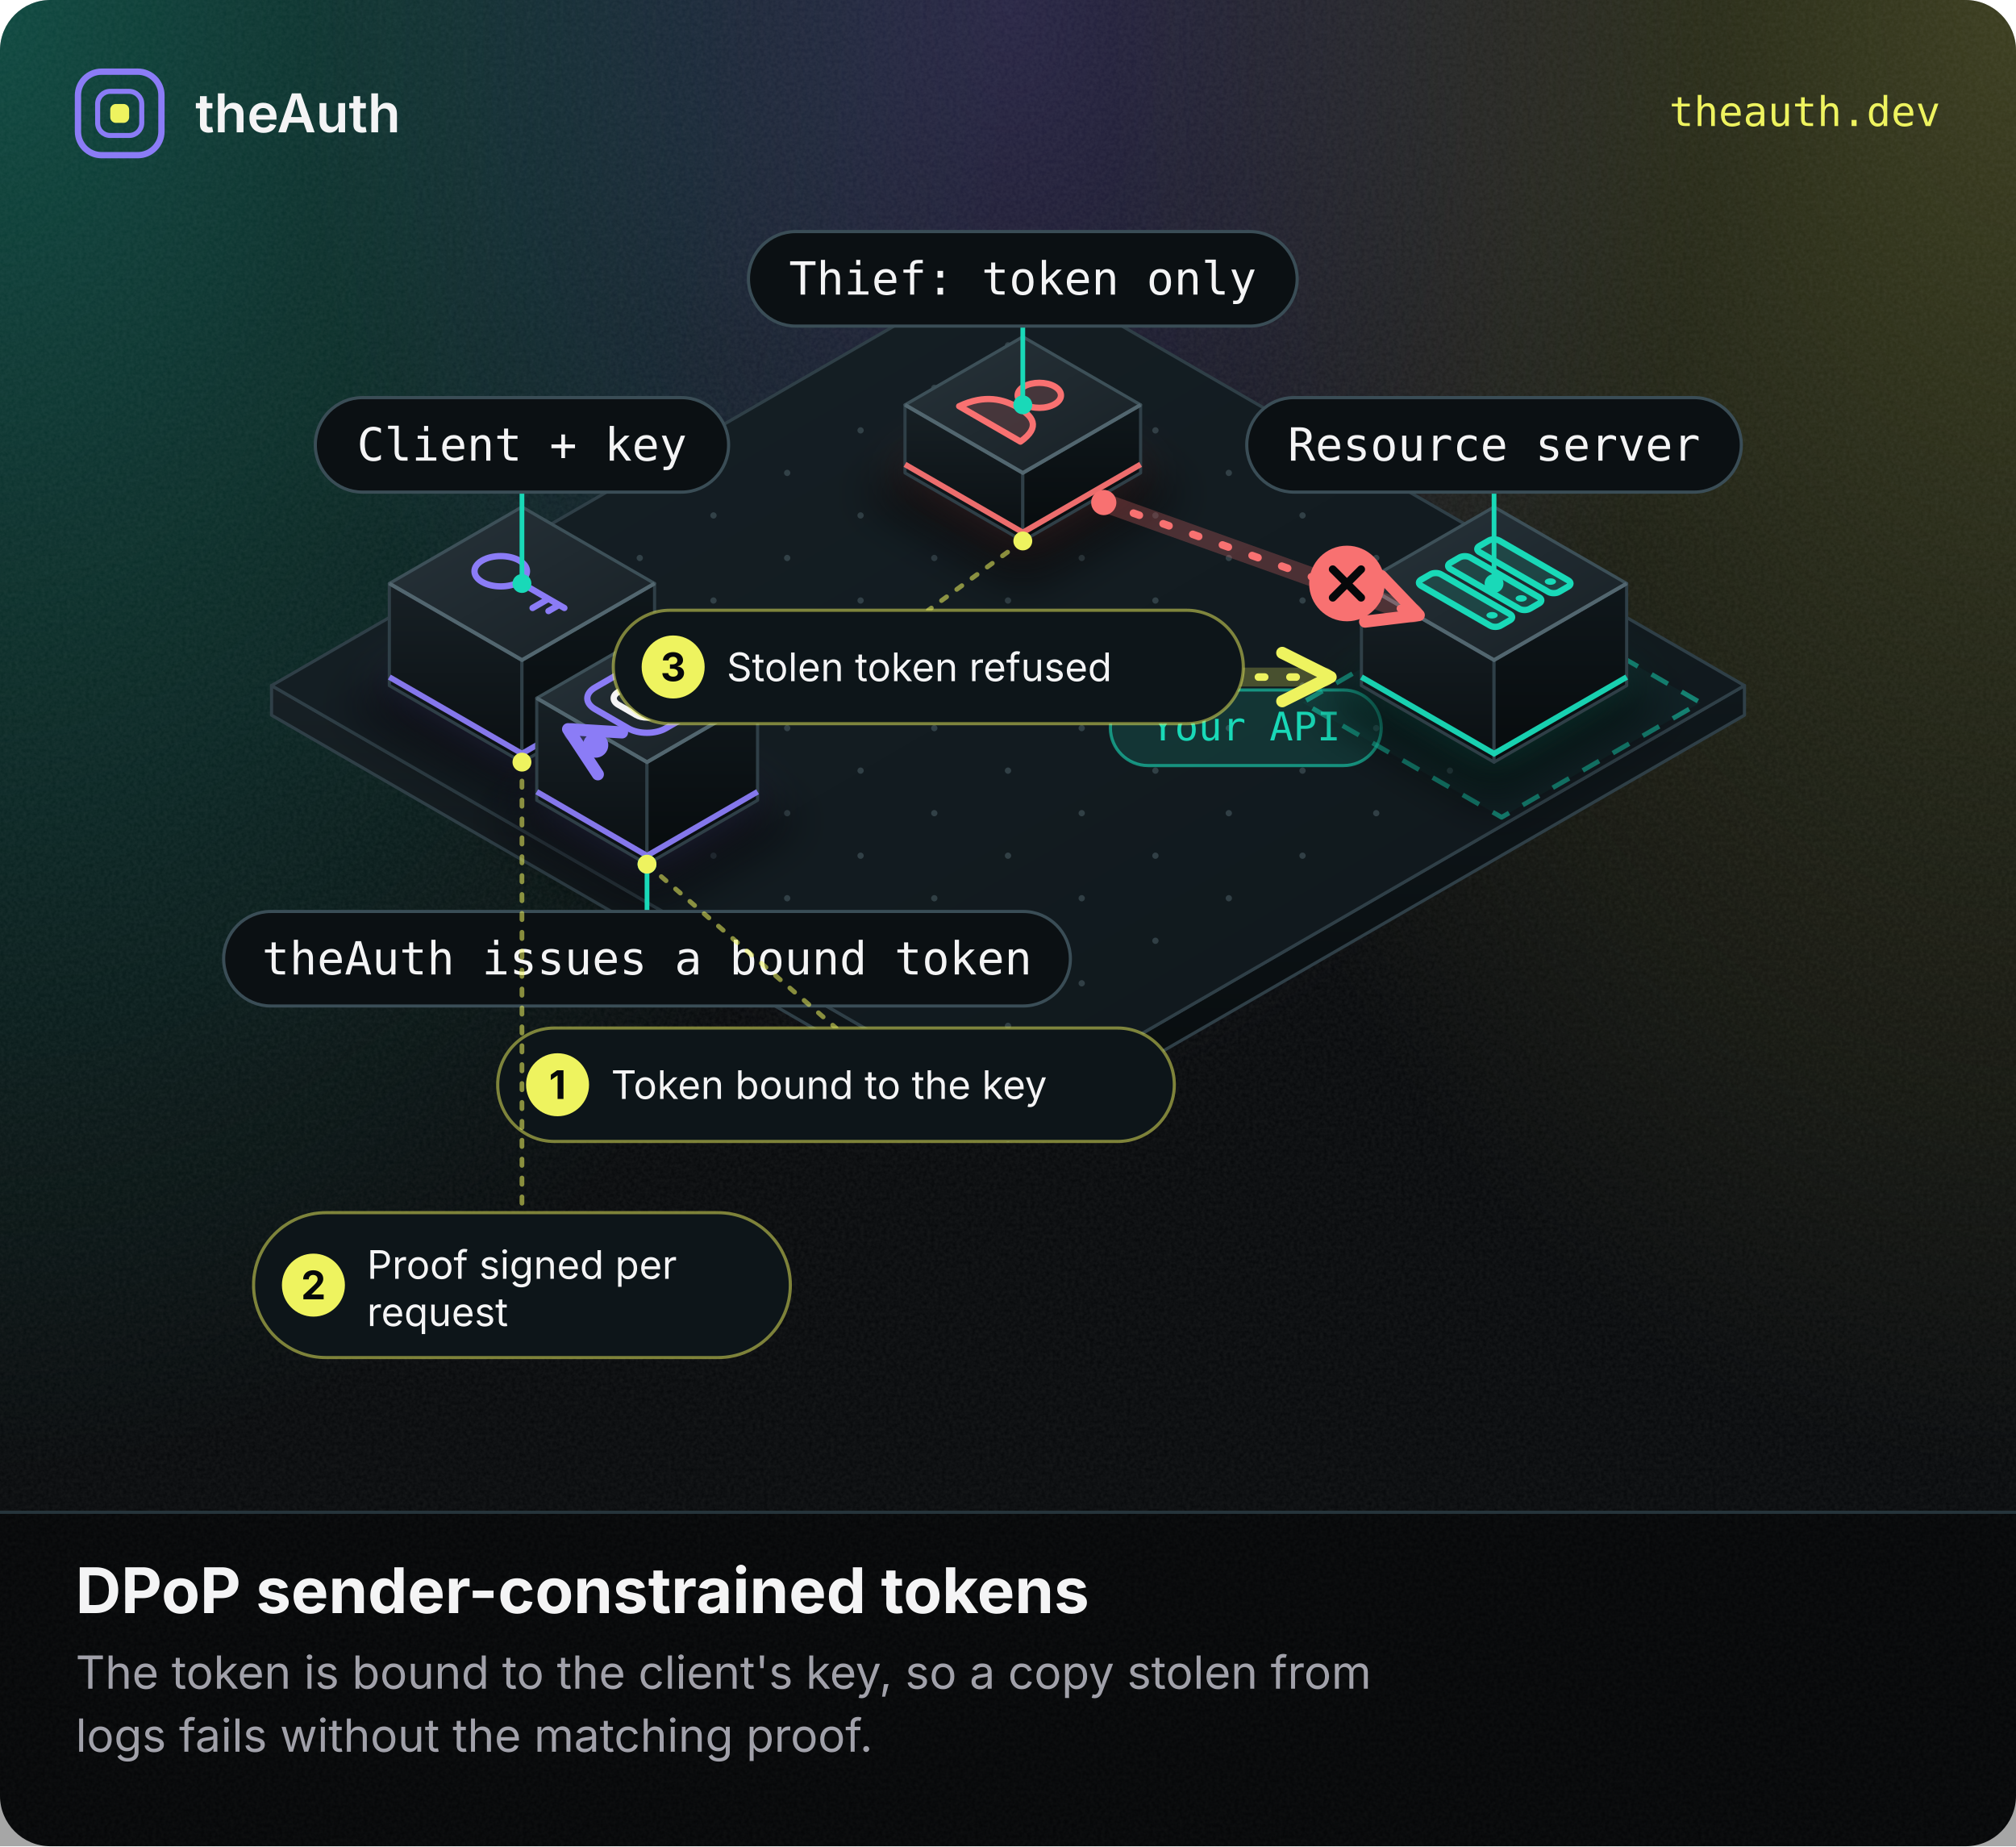
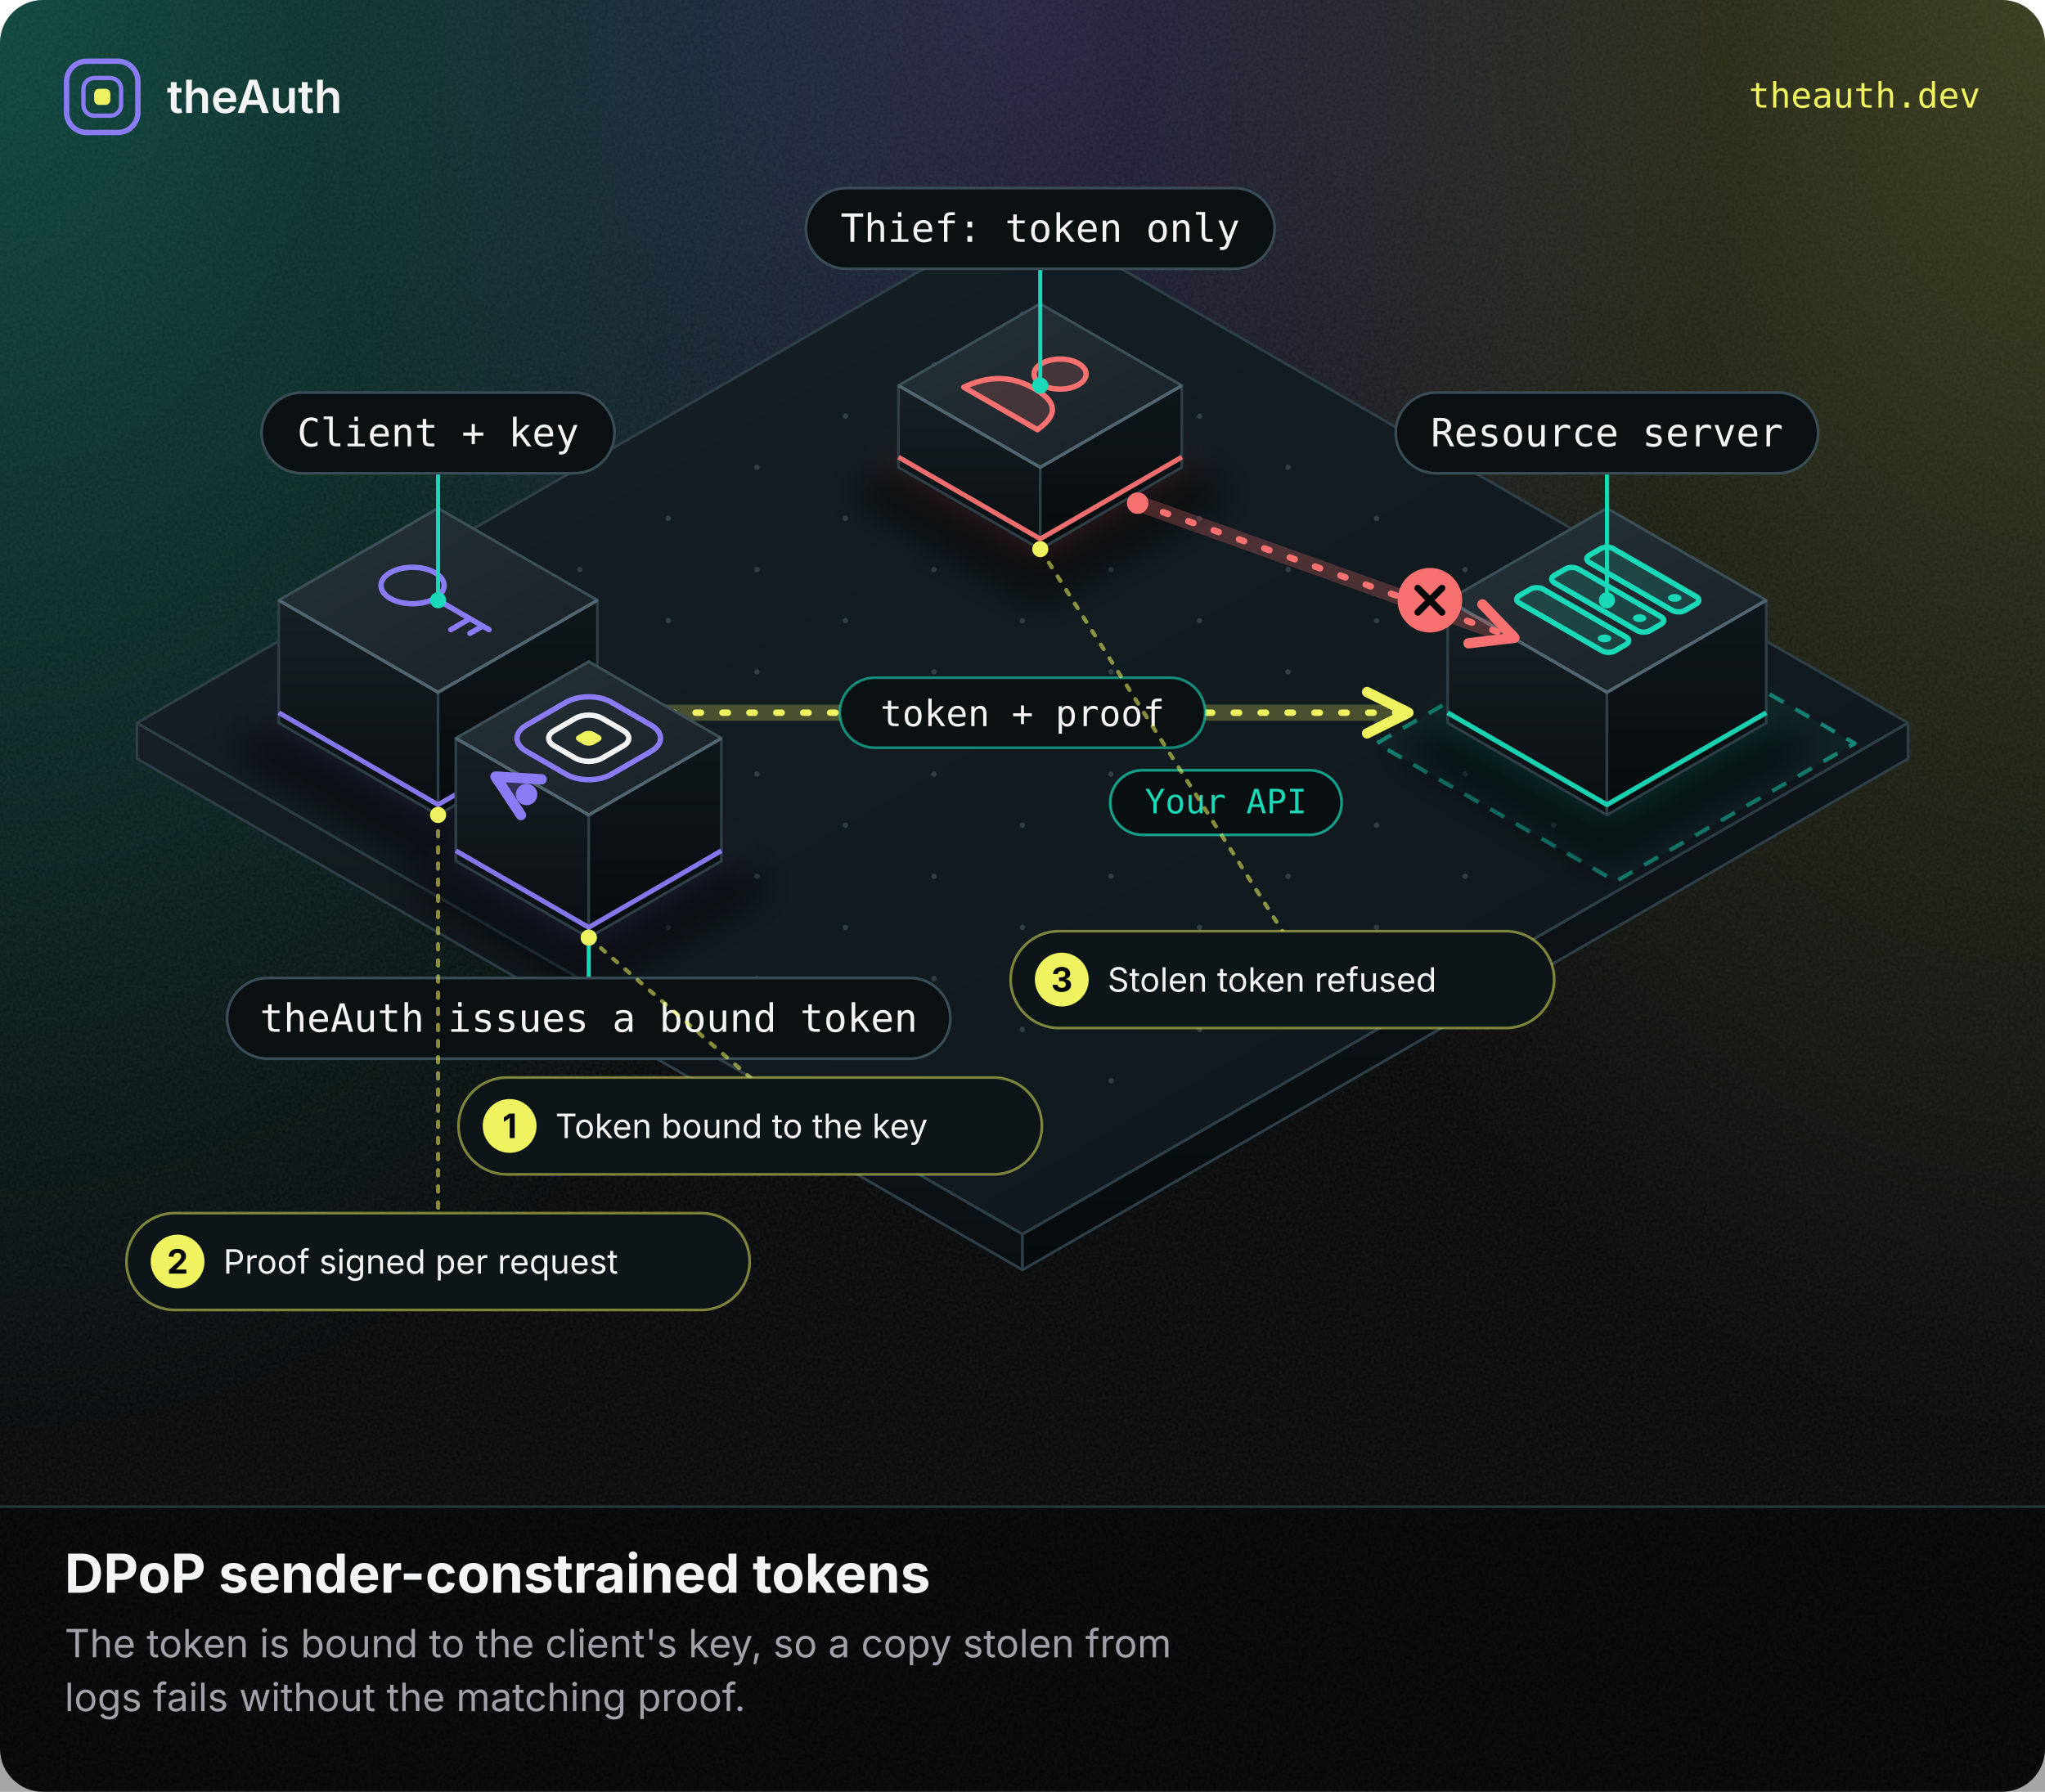
- <svg xmlns="http://www.w3.org/2000/svg" viewBox="0 0 640 586" preserveAspectRatio="xMidYMid meet" role="img" aria-labelledby="t d" font-family="Inter,ui-sans-serif,system-ui,-apple-system,Segoe UI,Roboto,sans-serif">
+ <svg xmlns="http://www.w3.org/2000/svg" viewBox="0 0 760 666" preserveAspectRatio="xMidYMid meet" role="img" aria-labelledby="t d" font-family="Inter,ui-sans-serif,system-ui,-apple-system,Segoe UI,Roboto,sans-serif">
  <defs>
-     <radialGradient id="g1" cx="0" cy="0" r="1" gradientUnits="userSpaceOnUse" gradientTransform="translate(0 0) scale(320 468.8)">
+     <radialGradient id="g1" cx="0" cy="0" r="1" gradientUnits="userSpaceOnUse" gradientTransform="translate(0 0) scale(380 532.8)">
      <stop stop-color="#19d9b8" stop-opacity=".30" />
      <stop offset="1" stop-color="#19d9b8" stop-opacity="0" />
    </radialGradient>
-     <radialGradient id="g2" cx="0" cy="0" r="1" gradientUnits="userSpaceOnUse" gradientTransform="translate(320 0) scale(224 351.6)">
+     <radialGradient id="g2" cx="0" cy="0" r="1" gradientUnits="userSpaceOnUse" gradientTransform="translate(380 0) scale(266 399.6)">
      <stop stop-color="#8b7cf6" stop-opacity=".24" />
      <stop offset="1" stop-color="#8b7cf6" stop-opacity="0" />
    </radialGradient>
-     <radialGradient id="g3" cx="0" cy="0" r="1" gradientUnits="userSpaceOnUse" gradientTransform="translate(640 0) scale(288 468.8)">
+     <radialGradient id="g3" cx="0" cy="0" r="1" gradientUnits="userSpaceOnUse" gradientTransform="translate(760 0) scale(342 532.8)">
      <stop stop-color="#eef35f" stop-opacity=".22" />
      <stop offset="1" stop-color="#eef35f" stop-opacity="0" />
    </radialGradient>
    <linearGradient id="tf" x1="0" y1="0" x2="1" y2="1">
      <stop stop-color="#27333a" />
      <stop offset="1" stop-color="#182025" />
    </linearGradient>
    <linearGradient id="lf" x1="0" y1="0" x2="0" y2="1">
      <stop stop-color="#172025" />
      <stop offset="1" stop-color="#0a0f12" />
    </linearGradient>
    <linearGradient id="rf" x1="0" y1="0" x2="0" y2="1">
      <stop stop-color="#0f171b" />
      <stop offset="1" stop-color="#070b0d" />
    </linearGradient>
    <linearGradient id="pf" x1="0" y1="0" x2="1" y2="1">
      <stop stop-color="#162026" />
      <stop offset="1" stop-color="#0f171b" />
    </linearGradient>
    <marker id="mt" viewBox="0 0 10 10" refX="8" refY="5" markerWidth="8" markerHeight="8" orient="auto-start-reverse">
      <path d="M1 1L9 5L1 9" fill="none" stroke="#19d9b8" stroke-width="2" stroke-linecap="round" stroke-linejoin="round" />
    </marker>
    <marker id="ml" viewBox="0 0 10 10" refX="8" refY="5" markerWidth="8" markerHeight="8" orient="auto-start-reverse">
      <path d="M1 1L9 5L1 9" fill="none" stroke="#eef35f" stroke-width="2" stroke-linecap="round" stroke-linejoin="round" />
    </marker>
    <marker id="mp" viewBox="0 0 10 10" refX="8" refY="5" markerWidth="8" markerHeight="8" orient="auto-start-reverse">
      <path d="M1 1L9 5L1 9" fill="none" stroke="#8b7cf6" stroke-width="2" stroke-linecap="round" stroke-linejoin="round" />
    </marker>
    <marker id="mr" viewBox="0 0 10 10" refX="8" refY="5" markerWidth="8" markerHeight="8" orient="auto-start-reverse">
      <path d="M1 1L9 5L1 9" fill="none" stroke="#f87171" stroke-width="2" stroke-linecap="round" stroke-linejoin="round" />
    </marker>
    <style>.flow{animation:flow 1.8s linear infinite}@keyframes flow{to{stroke-dashoffset:-20}}@media (prefers-reduced-motion:reduce){.flow{animation:none}}</style>
    <filter id="bl" x="-30%" y="-30%" width="160%" height="160%">
      <feGaussianBlur stdDeviation="7" />
    </filter>
    <filter id="n" x="0" y="0" width="100%" height="100%">
      <feTurbulence type="fractalNoise" baseFrequency=".85" numOctaves="2" seed="11" stitchTiles="stitch" />
      <feColorMatrix values="0 0 0 0 1  0 0 0 0 1  0 0 0 0 1  0 0 0 .7 0" />
    </filter>
  </defs>
-   <rect width="640" height="586" rx="16" fill="#06080a" />
-   <rect width="640" height="586" rx="16" fill="url(#g1)" />
-   <rect width="640" height="586" rx="16" fill="url(#g2)" />
-   <rect width="640" height="586" rx="16" fill="url(#g3)" />
-   <rect width="640" height="586" rx="16" filter="url(#n)" opacity=".10" />
-   <polygon points="86.2,227 320,362 320,352.6 86.2,217.6" fill="url(#lf)" stroke="#2f3f47" stroke-width="1" stroke-linejoin="round" />
-   <polygon points="553.8,227 320,362 320,352.6 553.8,217.6" fill="url(#rf)" stroke="#2f3f47" stroke-width="1" stroke-linejoin="round" />
-   <polygon points="320,82.6 553.8,217.6 320,352.6 86.2,217.6" fill="url(#pf)" stroke="#2f3f47" stroke-width="1" stroke-linejoin="round" />
-   <circle cx="320" cy="109.6" r="1" fill="#46585f" opacity=".6" />
-   <circle cx="296.6" cy="123.1" r="1" fill="#46585f" opacity=".6" />
-   <circle cx="273.2" cy="136.6" r="1" fill="#46585f" opacity=".6" />
-   <circle cx="249.9" cy="150.1" r="1" fill="#46585f" opacity=".6" />
-   <circle cx="226.5" cy="163.6" r="1" fill="#46585f" opacity=".6" />
-   <circle cx="203.1" cy="177.1" r="1" fill="#46585f" opacity=".6" />
-   <circle cx="179.7" cy="190.6" r="1" fill="#46585f" opacity=".6" />
-   <circle cx="156.3" cy="204.1" r="1" fill="#46585f" opacity=".6" />
-   <circle cx="132.9" cy="217.6" r="1" fill="#46585f" opacity=".6" />
-   <circle cx="343.4" cy="123.1" r="1" fill="#46585f" opacity=".6" />
-   <circle cx="320" cy="136.6" r="1" fill="#46585f" opacity=".6" />
-   <circle cx="296.6" cy="150.1" r="1" fill="#46585f" opacity=".6" />
-   <circle cx="273.2" cy="163.6" r="1" fill="#46585f" opacity=".6" />
-   <circle cx="249.9" cy="177.1" r="1" fill="#46585f" opacity=".6" />
-   <circle cx="226.5" cy="190.6" r="1" fill="#46585f" opacity=".6" />
-   <circle cx="203.1" cy="204.1" r="1" fill="#46585f" opacity=".6" />
-   <circle cx="179.7" cy="217.6" r="1" fill="#46585f" opacity=".6" />
-   <circle cx="156.3" cy="231.1" r="1" fill="#46585f" opacity=".6" />
-   <circle cx="366.8" cy="136.6" r="1" fill="#46585f" opacity=".6" />
-   <circle cx="343.4" cy="150.1" r="1" fill="#46585f" opacity=".6" />
-   <circle cx="320" cy="163.6" r="1" fill="#46585f" opacity=".6" />
-   <circle cx="296.6" cy="177.1" r="1" fill="#46585f" opacity=".6" />
-   <circle cx="273.2" cy="190.6" r="1" fill="#46585f" opacity=".6" />
-   <circle cx="249.9" cy="204.1" r="1" fill="#46585f" opacity=".6" />
-   <circle cx="226.5" cy="217.6" r="1" fill="#46585f" opacity=".6" />
-   <circle cx="203.1" cy="231.1" r="1" fill="#46585f" opacity=".6" />
-   <circle cx="179.7" cy="244.6" r="1" fill="#46585f" opacity=".6" />
-   <circle cx="390.1" cy="150.1" r="1" fill="#46585f" opacity=".6" />
-   <circle cx="366.8" cy="163.6" r="1" fill="#46585f" opacity=".6" />
-   <circle cx="343.4" cy="177.1" r="1" fill="#46585f" opacity=".6" />
-   <circle cx="320" cy="190.6" r="1" fill="#46585f" opacity=".6" />
-   <circle cx="296.6" cy="204.1" r="1" fill="#46585f" opacity=".6" />
-   <circle cx="273.2" cy="217.6" r="1" fill="#46585f" opacity=".6" />
-   <circle cx="249.9" cy="231.1" r="1" fill="#46585f" opacity=".6" />
-   <circle cx="226.5" cy="244.6" r="1" fill="#46585f" opacity=".6" />
-   <circle cx="203.1" cy="258.1" r="1" fill="#46585f" opacity=".6" />
-   <circle cx="413.5" cy="163.6" r="1" fill="#46585f" opacity=".6" />
-   <circle cx="390.1" cy="177.1" r="1" fill="#46585f" opacity=".6" />
-   <circle cx="366.8" cy="190.6" r="1" fill="#46585f" opacity=".6" />
-   <circle cx="343.4" cy="204.1" r="1" fill="#46585f" opacity=".6" />
-   <circle cx="320" cy="217.6" r="1" fill="#46585f" opacity=".6" />
-   <circle cx="296.6" cy="231.1" r="1" fill="#46585f" opacity=".6" />
-   <circle cx="273.2" cy="244.6" r="1" fill="#46585f" opacity=".6" />
-   <circle cx="249.9" cy="258.1" r="1" fill="#46585f" opacity=".6" />
-   <circle cx="226.5" cy="271.6" r="1" fill="#46585f" opacity=".6" />
-   <circle cx="436.9" cy="177.1" r="1" fill="#46585f" opacity=".6" />
-   <circle cx="413.5" cy="190.6" r="1" fill="#46585f" opacity=".6" />
-   <circle cx="390.1" cy="204.1" r="1" fill="#46585f" opacity=".6" />
-   <circle cx="366.8" cy="217.6" r="1" fill="#46585f" opacity=".6" />
-   <circle cx="343.4" cy="231.1" r="1" fill="#46585f" opacity=".6" />
-   <circle cx="320" cy="244.6" r="1" fill="#46585f" opacity=".6" />
-   <circle cx="296.6" cy="258.1" r="1" fill="#46585f" opacity=".6" />
-   <circle cx="273.2" cy="271.6" r="1" fill="#46585f" opacity=".6" />
-   <circle cx="249.9" cy="285.1" r="1" fill="#46585f" opacity=".6" />
-   <circle cx="460.3" cy="190.6" r="1" fill="#46585f" opacity=".6" />
-   <circle cx="436.9" cy="204.1" r="1" fill="#46585f" opacity=".6" />
-   <circle cx="413.5" cy="217.6" r="1" fill="#46585f" opacity=".6" />
-   <circle cx="390.1" cy="231.1" r="1" fill="#46585f" opacity=".6" />
-   <circle cx="366.8" cy="244.6" r="1" fill="#46585f" opacity=".6" />
-   <circle cx="343.4" cy="258.1" r="1" fill="#46585f" opacity=".6" />
-   <circle cx="320" cy="271.6" r="1" fill="#46585f" opacity=".6" />
-   <circle cx="296.6" cy="285.1" r="1" fill="#46585f" opacity=".6" />
-   <circle cx="273.2" cy="298.6" r="1" fill="#46585f" opacity=".6" />
-   <circle cx="483.7" cy="204.1" r="1" fill="#46585f" opacity=".6" />
-   <circle cx="460.3" cy="217.6" r="1" fill="#46585f" opacity=".6" />
-   <circle cx="436.9" cy="231.1" r="1" fill="#46585f" opacity=".6" />
-   <circle cx="413.5" cy="244.6" r="1" fill="#46585f" opacity=".6" />
-   <circle cx="390.1" cy="258.1" r="1" fill="#46585f" opacity=".6" />
-   <circle cx="366.8" cy="271.6" r="1" fill="#46585f" opacity=".6" />
-   <circle cx="343.4" cy="285.1" r="1" fill="#46585f" opacity=".6" />
-   <circle cx="320" cy="298.6" r="1" fill="#46585f" opacity=".6" />
-   <circle cx="296.6" cy="312.1" r="1" fill="#46585f" opacity=".6" />
-   <circle cx="507.1" cy="217.6" r="1" fill="#46585f" opacity=".6" />
-   <circle cx="483.7" cy="231.1" r="1" fill="#46585f" opacity=".6" />
-   <circle cx="460.3" cy="244.6" r="1" fill="#46585f" opacity=".6" />
-   <circle cx="436.9" cy="258.1" r="1" fill="#46585f" opacity=".6" />
-   <circle cx="413.5" cy="271.6" r="1" fill="#46585f" opacity=".6" />
-   <circle cx="390.1" cy="285.1" r="1" fill="#46585f" opacity=".6" />
-   <circle cx="366.8" cy="298.6" r="1" fill="#46585f" opacity=".6" />
-   <circle cx="343.4" cy="312.1" r="1" fill="#46585f" opacity=".6" />
-   <circle cx="320" cy="325.6" r="1" fill="#46585f" opacity=".6" />
-   <polygon points="476.7,186.5 539.8,223 476.7,259.4 413.5,223" fill="#19d9b8" fill-opacity=".05" stroke="#19d9b8" stroke-opacity=".55" stroke-width="1.5" stroke-dasharray="6 5" stroke-linejoin="round" />
-   <rect x="352.5" y="219" width="86" height="24" rx="12" fill="#19d9b8" fill-opacity=".14" stroke="#19d9b8" stroke-opacity=".6" />
-   <text x="395.5" y="235" text-anchor="middle" font-size="12.5" fill="#19d9b8" font-family="ui-monospace,JetBrains Mono,Menlo,Consolas,monospace">Your API</text>
-   <polygon points="165.7,192.4 220.9,224.3 165.7,256.2 110.5,224.3" fill="#000" opacity=".6" filter="url(#bl)" />
-   <polygon points="165.7,190.6 212.4,217.6 165.7,244.6 118.9,217.6" fill="#8b7cf6" opacity=".16" filter="url(#bl)" />
-   <polygon points="123.6,217.6 165.7,241.9 165.7,209.5 123.6,185.2" fill="url(#lf)" stroke="#2f3f47" stroke-width="1" stroke-linejoin="round" />
-   <polygon points="207.8,217.6 165.7,241.9 165.7,209.5 207.8,185.2" fill="url(#rf)" stroke="#2f3f47" stroke-width="1" stroke-linejoin="round" />
-   <polygon points="165.7,160.9 207.8,185.2 165.7,209.5 123.6,185.2" fill="url(#tf)" stroke="#3d5058" stroke-width="1" stroke-linejoin="round" />
-   <polyline points="123.6,185.2 165.7,209.5 207.8,185.2" fill="none" stroke="#52666f" stroke-width="1.2" />
-   <polyline points="123.6,214.9 165.7,239.2 207.8,214.9" fill="none" stroke="#8b7cf6" stroke-width="1.8" opacity=".95" />
-   <g transform="matrix(42.088 24.3 -42.088 24.3 165.7 160.9)" fill="none" stroke-width="2" stroke-linecap="round" stroke-linejoin="round" style="vector-effect:non-scaling-stroke">
+   <rect width="760" height="666" rx="16" fill="#06080a" />
+   <rect width="760" height="666" rx="16" fill="url(#g1)" />
+   <rect width="760" height="666" rx="16" fill="url(#g2)" />
+   <rect width="760" height="666" rx="16" fill="url(#g3)" />
+   <rect width="760" height="666" rx="16" filter="url(#n)" opacity=".10" />
+   <polygon points="50.9,282 380,472 380,458.7 50.9,268.7" fill="url(#lf)" stroke="#2f3f47" stroke-width="1" stroke-linejoin="round" />
+   <polygon points="709.1,282 380,472 380,458.7 709.1,268.7" fill="url(#rf)" stroke="#2f3f47" stroke-width="1" stroke-linejoin="round" />
+   <polygon points="380,78.7 709.1,268.7 380,458.7 50.9,268.7" fill="url(#pf)" stroke="#2f3f47" stroke-width="1" stroke-linejoin="round" />
+   <circle cx="380" cy="116.7" r="1" fill="#46585f" opacity=".6" />
+   <circle cx="347.1" cy="135.7" r="1" fill="#46585f" opacity=".6" />
+   <circle cx="314.2" cy="154.7" r="1" fill="#46585f" opacity=".6" />
+   <circle cx="281.3" cy="173.7" r="1" fill="#46585f" opacity=".6" />
+   <circle cx="248.4" cy="192.7" r="1" fill="#46585f" opacity=".6" />
+   <circle cx="215.5" cy="211.7" r="1" fill="#46585f" opacity=".6" />
+   <circle cx="182.6" cy="230.7" r="1" fill="#46585f" opacity=".6" />
+   <circle cx="149.6" cy="249.7" r="1" fill="#46585f" opacity=".6" />
+   <circle cx="116.7" cy="268.7" r="1" fill="#46585f" opacity=".6" />
+   <circle cx="412.9" cy="135.7" r="1" fill="#46585f" opacity=".6" />
+   <circle cx="380" cy="154.7" r="1" fill="#46585f" opacity=".6" />
+   <circle cx="347.1" cy="173.7" r="1" fill="#46585f" opacity=".6" />
+   <circle cx="314.2" cy="192.7" r="1" fill="#46585f" opacity=".6" />
+   <circle cx="281.3" cy="211.7" r="1" fill="#46585f" opacity=".6" />
+   <circle cx="248.4" cy="230.7" r="1" fill="#46585f" opacity=".6" />
+   <circle cx="215.5" cy="249.7" r="1" fill="#46585f" opacity=".6" />
+   <circle cx="182.6" cy="268.7" r="1" fill="#46585f" opacity=".6" />
+   <circle cx="149.6" cy="287.7" r="1" fill="#46585f" opacity=".6" />
+   <circle cx="445.8" cy="154.7" r="1" fill="#46585f" opacity=".6" />
+   <circle cx="412.9" cy="173.7" r="1" fill="#46585f" opacity=".6" />
+   <circle cx="380" cy="192.7" r="1" fill="#46585f" opacity=".6" />
+   <circle cx="347.1" cy="211.7" r="1" fill="#46585f" opacity=".6" />
+   <circle cx="314.2" cy="230.7" r="1" fill="#46585f" opacity=".6" />
+   <circle cx="281.3" cy="249.7" r="1" fill="#46585f" opacity=".6" />
+   <circle cx="248.4" cy="268.7" r="1" fill="#46585f" opacity=".6" />
+   <circle cx="215.5" cy="287.7" r="1" fill="#46585f" opacity=".6" />
+   <circle cx="182.6" cy="306.7" r="1" fill="#46585f" opacity=".6" />
+   <circle cx="478.7" cy="173.7" r="1" fill="#46585f" opacity=".6" />
+   <circle cx="445.8" cy="192.7" r="1" fill="#46585f" opacity=".6" />
+   <circle cx="412.9" cy="211.7" r="1" fill="#46585f" opacity=".6" />
+   <circle cx="380" cy="230.7" r="1" fill="#46585f" opacity=".6" />
+   <circle cx="347.1" cy="249.7" r="1" fill="#46585f" opacity=".6" />
+   <circle cx="314.2" cy="268.7" r="1" fill="#46585f" opacity=".6" />
+   <circle cx="281.3" cy="287.7" r="1" fill="#46585f" opacity=".6" />
+   <circle cx="248.4" cy="306.7" r="1" fill="#46585f" opacity=".6" />
+   <circle cx="215.5" cy="325.7" r="1" fill="#46585f" opacity=".6" />
+   <circle cx="511.6" cy="192.7" r="1" fill="#46585f" opacity=".6" />
+   <circle cx="478.7" cy="211.7" r="1" fill="#46585f" opacity=".6" />
+   <circle cx="445.8" cy="230.7" r="1" fill="#46585f" opacity=".6" />
+   <circle cx="412.9" cy="249.7" r="1" fill="#46585f" opacity=".6" />
+   <circle cx="380" cy="268.7" r="1" fill="#46585f" opacity=".6" />
+   <circle cx="347.1" cy="287.7" r="1" fill="#46585f" opacity=".6" />
+   <circle cx="314.2" cy="306.7" r="1" fill="#46585f" opacity=".6" />
+   <circle cx="281.3" cy="325.7" r="1" fill="#46585f" opacity=".6" />
+   <circle cx="248.4" cy="344.7" r="1" fill="#46585f" opacity=".6" />
+   <circle cx="544.5" cy="211.7" r="1" fill="#46585f" opacity=".6" />
+   <circle cx="511.6" cy="230.7" r="1" fill="#46585f" opacity=".6" />
+   <circle cx="478.7" cy="249.7" r="1" fill="#46585f" opacity=".6" />
+   <circle cx="445.8" cy="268.7" r="1" fill="#46585f" opacity=".6" />
+   <circle cx="412.9" cy="287.7" r="1" fill="#46585f" opacity=".6" />
+   <circle cx="380" cy="306.7" r="1" fill="#46585f" opacity=".6" />
+   <circle cx="347.1" cy="325.7" r="1" fill="#46585f" opacity=".6" />
+   <circle cx="314.2" cy="344.7" r="1" fill="#46585f" opacity=".6" />
+   <circle cx="281.3" cy="363.7" r="1" fill="#46585f" opacity=".6" />
+   <circle cx="577.4" cy="230.7" r="1" fill="#46585f" opacity=".6" />
+   <circle cx="544.5" cy="249.7" r="1" fill="#46585f" opacity=".6" />
+   <circle cx="511.6" cy="268.7" r="1" fill="#46585f" opacity=".6" />
+   <circle cx="478.7" cy="287.7" r="1" fill="#46585f" opacity=".6" />
+   <circle cx="445.8" cy="306.7" r="1" fill="#46585f" opacity=".6" />
+   <circle cx="412.9" cy="325.7" r="1" fill="#46585f" opacity=".6" />
+   <circle cx="380" cy="344.7" r="1" fill="#46585f" opacity=".6" />
+   <circle cx="347.1" cy="363.7" r="1" fill="#46585f" opacity=".6" />
+   <circle cx="314.2" cy="382.7" r="1" fill="#46585f" opacity=".6" />
+   <circle cx="610.4" cy="249.7" r="1" fill="#46585f" opacity=".6" />
+   <circle cx="577.4" cy="268.7" r="1" fill="#46585f" opacity=".6" />
+   <circle cx="544.5" cy="287.7" r="1" fill="#46585f" opacity=".6" />
+   <circle cx="511.6" cy="306.7" r="1" fill="#46585f" opacity=".6" />
+   <circle cx="478.7" cy="325.7" r="1" fill="#46585f" opacity=".6" />
+   <circle cx="445.8" cy="344.7" r="1" fill="#46585f" opacity=".6" />
+   <circle cx="412.9" cy="363.7" r="1" fill="#46585f" opacity=".6" />
+   <circle cx="380" cy="382.7" r="1" fill="#46585f" opacity=".6" />
+   <circle cx="347.1" cy="401.7" r="1" fill="#46585f" opacity=".6" />
+   <circle cx="643.3" cy="268.7" r="1" fill="#46585f" opacity=".6" />
+   <circle cx="610.4" cy="287.7" r="1" fill="#46585f" opacity=".6" />
+   <circle cx="577.4" cy="306.7" r="1" fill="#46585f" opacity=".6" />
+   <circle cx="544.5" cy="325.7" r="1" fill="#46585f" opacity=".6" />
+   <circle cx="511.6" cy="344.7" r="1" fill="#46585f" opacity=".6" />
+   <circle cx="478.7" cy="363.7" r="1" fill="#46585f" opacity=".6" />
+   <circle cx="445.8" cy="382.7" r="1" fill="#46585f" opacity=".6" />
+   <circle cx="412.9" cy="401.7" r="1" fill="#46585f" opacity=".6" />
+   <circle cx="380" cy="420.7" r="1" fill="#46585f" opacity=".6" />
+   <polygon points="600.5,225 689.3,276.3 600.5,327.6 511.6,276.3" fill="#19d9b8" fill-opacity=".05" stroke="#19d9b8" stroke-opacity=".55" stroke-width="1.5" stroke-dasharray="6 5" stroke-linejoin="round" />
+   <polygon points="162.8,233.4 240.5,278.2 162.8,323 85.1,278.2" fill="#000" opacity=".6" filter="url(#bl)" />
+   <polygon points="162.8,230.7 228.6,268.7 162.8,306.7 97,268.7" fill="#8b7cf6" opacity=".16" filter="url(#bl)" />
+   <polygon points="103.6,268.7 162.8,302.9 162.8,257.3 103.6,223.1" fill="url(#lf)" stroke="#2f3f47" stroke-width="1" stroke-linejoin="round" />
+   <polygon points="222,268.7 162.8,302.9 162.8,257.3 222,223.1" fill="url(#rf)" stroke="#2f3f47" stroke-width="1" stroke-linejoin="round" />
+   <polygon points="162.8,188.9 222,223.1 162.8,257.3 103.6,223.1" fill="url(#tf)" stroke="#3d5058" stroke-width="1" stroke-linejoin="round" />
+   <polyline points="103.6,223.1 162.8,257.3 222,223.1" fill="none" stroke="#52666f" stroke-width="1.2" />
+   <polyline points="103.6,264.9 162.8,299.1 222,264.9" fill="none" stroke="#8b7cf6" stroke-width="1.8" opacity=".95" />
+   <g transform="matrix(59.234 34.2 -59.234 34.2 162.8 188.9)" fill="none" stroke-width="2" stroke-linecap="round" stroke-linejoin="round" style="vector-effect:non-scaling-stroke">
    <circle vector-effect="non-scaling-stroke" cx=".34" cy=".5" r=".14" fill="none" stroke="#8b7cf6" />
    <path vector-effect="non-scaling-stroke" d="M.48 .5H.82M.7 .5V.62M.78 .5V.58" stroke="#8b7cf6" />
  </g>
-   <polygon points="474.3,192.4 529.5,224.3 474.3,256.2 419.1,224.3" fill="#000" opacity=".6" filter="url(#bl)" />
-   <polygon points="474.3,190.6 521.1,217.6 474.3,244.6 427.6,217.6" fill="#19d9b8" opacity=".16" filter="url(#bl)" />
-   <polygon points="432.2,217.6 474.3,241.9 474.3,209.5 432.2,185.2" fill="url(#lf)" stroke="#2f3f47" stroke-width="1" stroke-linejoin="round" />
-   <polygon points="516.4,217.6 474.3,241.9 474.3,209.5 516.4,185.2" fill="url(#rf)" stroke="#2f3f47" stroke-width="1" stroke-linejoin="round" />
-   <polygon points="474.3,160.9 516.4,185.2 474.3,209.5 432.2,185.2" fill="url(#tf)" stroke="#3d5058" stroke-width="1" stroke-linejoin="round" />
-   <polyline points="432.2,185.2 474.3,209.5 516.4,185.2" fill="none" stroke="#52666f" stroke-width="1.2" />
-   <polyline points="432.2,214.9 474.3,239.2 516.4,214.9" fill="none" stroke="#19d9b8" stroke-width="1.8" opacity=".95" />
-   <g transform="matrix(42.088 24.3 -42.088 24.3 474.3 160.9)" fill="none" stroke-width="2" stroke-linecap="round" stroke-linejoin="round" style="vector-effect:non-scaling-stroke">
+   <polygon points="597.2,233.4 674.9,278.2 597.2,323 519.5,278.2" fill="#000" opacity=".6" filter="url(#bl)" />
+   <polygon points="597.2,230.7 663,268.7 597.2,306.7 531.4,268.7" fill="#19d9b8" opacity=".16" filter="url(#bl)" />
+   <polygon points="538,268.7 597.2,302.9 597.2,257.3 538,223.1" fill="url(#lf)" stroke="#2f3f47" stroke-width="1" stroke-linejoin="round" />
+   <polygon points="656.4,268.7 597.2,302.9 597.2,257.3 656.4,223.1" fill="url(#rf)" stroke="#2f3f47" stroke-width="1" stroke-linejoin="round" />
+   <polygon points="597.2,188.9 656.4,223.1 597.2,257.3 538,223.1" fill="url(#tf)" stroke="#3d5058" stroke-width="1" stroke-linejoin="round" />
+   <polyline points="538,223.1 597.2,257.3 656.4,223.1" fill="none" stroke="#52666f" stroke-width="1.2" />
+   <polyline points="538,264.9 597.2,299.1 656.4,264.9" fill="none" stroke="#19d9b8" stroke-width="1.8" opacity=".95" />
+   <g transform="matrix(59.234 34.2 -59.234 34.2 597.2 188.9)" fill="none" stroke-width="2" stroke-linecap="round" stroke-linejoin="round" style="vector-effect:non-scaling-stroke">
    <rect vector-effect="non-scaling-stroke" x=".2" y="0.2" width=".6" height=".15" rx=".04" fill="#19d9b8" fill-opacity=".16" stroke="#19d9b8" />
    <circle vector-effect="non-scaling-stroke" cx=".7" cy="0.275" r=".03" fill="#19d9b8" stroke="none" />
    <rect vector-effect="non-scaling-stroke" x=".2" y="0.42" width=".6" height=".15" rx=".04" fill="#19d9b8" fill-opacity=".16" stroke="#19d9b8" />
    <circle vector-effect="non-scaling-stroke" cx=".7" cy="0.495" r=".03" fill="#19d9b8" stroke="none" />
    <rect vector-effect="non-scaling-stroke" x=".2" y="0.64" width=".6" height=".15" rx=".04" fill="#19d9b8" fill-opacity=".16" stroke="#19d9b8" />
    <circle vector-effect="non-scaling-stroke" cx=".7" cy="0.715" r=".03" fill="#19d9b8" stroke="none" />
  </g>
-   <polygon points="324.7,127.6 375.2,156.8 324.7,186 274.2,156.8" fill="#000" opacity=".6" filter="url(#bl)" />
-   <polygon points="324.7,125.7 366.8,150.1 324.7,174.4 282.6,150.1" fill="#f87171" opacity=".16" filter="url(#bl)" />
-   <polygon points="287.3,150.1 324.7,171.7 324.7,150.1 287.3,128.5" fill="url(#lf)" stroke="#2f3f47" stroke-width="1" stroke-linejoin="round" />
-   <polygon points="362.1,150.1 324.7,171.7 324.7,150.1 362.1,128.5" fill="url(#rf)" stroke="#2f3f47" stroke-width="1" stroke-linejoin="round" />
-   <polygon points="324.7,106.9 362.1,128.5 324.7,150.1 287.3,128.5" fill="url(#tf)" stroke="#3d5058" stroke-width="1" stroke-linejoin="round" />
-   <polyline points="287.3,128.5 324.7,150.1 362.1,128.5" fill="none" stroke="#52666f" stroke-width="1.2" />
-   <polyline points="287.3,147.4 324.7,169 362.1,147.4" fill="none" stroke="#f87171" stroke-width="1.8" opacity=".95" />
-   <g transform="matrix(37.411 21.6 -37.411 21.6 324.7 106.9)" fill="none" stroke-width="2" stroke-linecap="round" stroke-linejoin="round" style="vector-effect:non-scaling-stroke">
+   <polygon points="386.6,142.2 457.7,183.2 386.6,224.2 315.5,183.2" fill="#000" opacity=".6" filter="url(#bl)" />
+   <polygon points="386.6,139.5 445.8,173.7 386.6,207.9 327.3,173.7" fill="#f87171" opacity=".16" filter="url(#bl)" />
+   <polygon points="333.9,173.7 386.6,204.1 386.6,173.7 333.9,143.3" fill="url(#lf)" stroke="#2f3f47" stroke-width="1" stroke-linejoin="round" />
+   <polygon points="439.2,173.7 386.6,204.1 386.6,173.7 439.2,143.3" fill="url(#rf)" stroke="#2f3f47" stroke-width="1" stroke-linejoin="round" />
+   <polygon points="386.6,112.9 439.2,143.3 386.6,173.7 333.9,143.3" fill="url(#tf)" stroke="#3d5058" stroke-width="1" stroke-linejoin="round" />
+   <polyline points="333.9,143.3 386.6,173.7 439.2,143.3" fill="none" stroke="#52666f" stroke-width="1.2" />
+   <polyline points="333.9,169.9 386.6,200.3 439.2,169.9" fill="none" stroke="#f87171" stroke-width="1.8" opacity=".95" />
+   <g transform="matrix(52.653 30.4 -52.653 30.4 386.6 112.9)" fill="none" stroke-width="2" stroke-linecap="round" stroke-linejoin="round" style="vector-effect:non-scaling-stroke">
    <circle vector-effect="non-scaling-stroke" cx=".5" cy=".36" r=".13" fill="#f87171" fill-opacity=".18" stroke="#f87171" />
    <path vector-effect="non-scaling-stroke" d="M.24 .78C.26 .58 .38 .54 .5 .54S.74 .58 .76 .78Z" fill="#f87171" fill-opacity=".18" stroke="#f87171" />
  </g>
-   <polyline points="219.5,214.9 420.5,214.9" fill="none" stroke="#eef35f" stroke-opacity=".25" stroke-width="6" stroke-linecap="round" stroke-linejoin="round" />
-   <polyline class="flow" points="219.5,214.9 420.5,214.9" fill="none" stroke="#eef35f" stroke-width="2.4" stroke-dasharray="2 8" stroke-linecap="round" stroke-linejoin="round" marker-end="url(#ml)" />
-   <circle cx="219.5" cy="214.9" r="4" fill="#eef35f" />
-   <polyline points="350.4,159.5 448.6,194.6" fill="none" stroke="#f87171" stroke-opacity=".25" stroke-width="6" stroke-linecap="round" stroke-linejoin="round" />
-   <polyline class="flow" points="350.4,159.5 448.6,194.6" fill="none" stroke="#f87171" stroke-width="2.4" stroke-dasharray="2 8" stroke-linecap="round" stroke-linejoin="round" marker-end="url(#mr)" />
-   <circle cx="350.4" cy="159.5" r="4" fill="#f87171" />
-   <circle cx="427.6" cy="185.2" r="12" fill="#f87171" />
-   <path d="M423.1 180.7L432.1 189.7M432.1 180.7L423.1 189.7" stroke="#06080a" stroke-width="2.5" stroke-linecap="round" />
-   <rect x="252.1" y="201.9" width="135.8" height="26" rx="13" fill="#0b1013" stroke="#19d9b8" stroke-opacity=".6" />
-   <text x="320" y="219.9" text-anchor="middle" font-size="13.5" fill="#f4f4f5" font-family="ui-monospace,JetBrains Mono,Menlo,Consolas,monospace">token + proof</text>
-   <polygon points="205.4,232.9 253.6,260.8 205.4,288.6 157.3,260.8" fill="#000" opacity=".6" filter="url(#bl)" />
-   <polygon points="205.4,231.1 245.2,254 205.4,277 165.7,254" fill="#8b7cf6" opacity=".16" filter="url(#bl)" />
-   <polygon points="170.4,254 205.4,274.3 205.4,241.9 170.4,221.6" fill="url(#lf)" stroke="#2f3f47" stroke-width="1" stroke-linejoin="round" />
-   <polygon points="240.5,254 205.4,274.3 205.4,241.9 240.5,221.6" fill="url(#rf)" stroke="#2f3f47" stroke-width="1" stroke-linejoin="round" />
-   <polygon points="205.4,201.4 240.5,221.6 205.4,241.9 170.4,221.6" fill="url(#tf)" stroke="#3d5058" stroke-width="1" stroke-linejoin="round" />
-   <polyline points="170.4,221.6 205.4,241.9 240.5,221.6" fill="none" stroke="#52666f" stroke-width="1.2" />
-   <polyline points="170.4,251.3 205.4,271.6 240.5,251.3" fill="none" stroke="#8b7cf6" stroke-width="1.8" opacity=".95" />
-   <g transform="matrix(35.073 20.25 -35.073 20.25 205.4 201.4)" fill="none" stroke-width="2" stroke-linecap="round" stroke-linejoin="round" style="vector-effect:non-scaling-stroke">
+   <polyline points="238.5,264.9 521.5,264.9" fill="none" stroke="#eef35f" stroke-opacity=".25" stroke-width="6" stroke-linecap="round" stroke-linejoin="round" />
+   <polyline class="flow" points="238.5,264.9 521.5,264.9" fill="none" stroke="#eef35f" stroke-width="2.4" stroke-dasharray="2 8" stroke-linecap="round" stroke-linejoin="round" marker-end="url(#ml)" />
+   <circle cx="238.5" cy="264.9" r="4" fill="#eef35f" />
+   <polyline points="422.8,187 561,236.4" fill="none" stroke="#f87171" stroke-opacity=".25" stroke-width="6" stroke-linecap="round" stroke-linejoin="round" />
+   <polyline class="flow" points="422.8,187 561,236.4" fill="none" stroke="#f87171" stroke-width="2.4" stroke-dasharray="2 8" stroke-linecap="round" stroke-linejoin="round" marker-end="url(#mr)" />
+   <circle cx="422.8" cy="187" r="4" fill="#f87171" />
+   <circle cx="531.4" cy="223.1" r="12" fill="#f87171" />
+   <path d="M526.9 218.6L535.9 227.6M535.9 218.6L526.9 227.6" stroke="#06080a" stroke-width="2.5" stroke-linecap="round" />
+   <rect x="312.1" y="251.9" width="135.8" height="26" rx="13" fill="#0b1013" stroke="#19d9b8" stroke-opacity=".6" />
+   <text x="380" y="269.9" text-anchor="middle" font-size="13.5" fill="#f4f4f5" font-family="ui-monospace,JetBrains Mono,Menlo,Consolas,monospace">token + proof</text>
+   <polygon points="218.8,290.4 286.5,329.5 218.8,368.6 151,329.5" fill="#000" opacity=".6" filter="url(#bl)" />
+   <polygon points="218.8,287.7 274.7,320 218.8,352.3 162.8,320" fill="#8b7cf6" opacity=".16" filter="url(#bl)" />
+   <polygon points="169.4,320 218.8,348.5 218.8,302.9 169.4,274.4" fill="url(#lf)" stroke="#2f3f47" stroke-width="1" stroke-linejoin="round" />
+   <polygon points="268.1,320 218.8,348.5 218.8,302.9 268.1,274.4" fill="url(#rf)" stroke="#2f3f47" stroke-width="1" stroke-linejoin="round" />
+   <polygon points="218.8,245.9 268.1,274.4 218.8,302.9 169.4,274.4" fill="url(#tf)" stroke="#3d5058" stroke-width="1" stroke-linejoin="round" />
+   <polyline points="169.4,274.4 218.8,302.9 268.1,274.4" fill="none" stroke="#52666f" stroke-width="1.2" />
+   <polyline points="169.4,316.2 218.8,344.7 268.1,316.2" fill="none" stroke="#8b7cf6" stroke-width="1.8" opacity=".95" />
+   <g transform="matrix(49.362 28.5 -49.362 28.5 218.8 245.9)" fill="none" stroke-width="2" stroke-linecap="round" stroke-linejoin="round" style="vector-effect:non-scaling-stroke">
    <rect vector-effect="non-scaling-stroke" x=".18" y=".18" width=".64" height=".64" rx=".17" fill="none" stroke="#8b7cf6" />
    <rect vector-effect="non-scaling-stroke" x=".32" y=".32" width=".36" height=".36" rx=".1" fill="none" stroke="#f4f4f5" />
    <rect vector-effect="non-scaling-stroke" x=".44" y=".44" width=".12" height=".12" rx=".04" fill="#eef35f" stroke="none" />
  </g>
-   <polyline points="189.1,236.5 182,232.4" fill="none" stroke="#8b7cf6" stroke-opacity=".25" stroke-width="6" stroke-linecap="round" stroke-linejoin="round" />
-   <polyline class="flow" points="189.1,236.5 182,232.4" fill="none" stroke="#8b7cf6" stroke-width="2.4" stroke-dasharray="2 8" stroke-linecap="round" stroke-linejoin="round" marker-end="url(#mp)" />
-   <circle cx="189.1" cy="236.5" r="4" fill="#8b7cf6" />
-   <line x1="165.7" y1="156.2" x2="165.7" y2="185.2" stroke="#19d9b8" stroke-width="1.5" />
-   <circle cx="165.7" cy="185.2" r="3" fill="#19d9b8" />
-   <rect x="100.1" y="126.2" width="131.2" height="30" rx="15" fill="#0b1013" stroke="#3a4d56" />
-   <text x="165.7" y="146.2" text-anchor="middle" font-size="14.5" fill="#f4f4f5" font-family="ui-monospace,JetBrains Mono,Menlo,Consolas,monospace">Client + key</text>
-   <line x1="474.3" y1="156.2" x2="474.3" y2="185.2" stroke="#19d9b8" stroke-width="1.5" />
-   <circle cx="474.3" cy="185.2" r="3" fill="#19d9b8" />
-   <rect x="395.8" y="126.2" width="157" height="30" rx="15" fill="#0b1013" stroke="#3a4d56" />
-   <text x="474.3" y="146.2" text-anchor="middle" font-size="14.5" fill="#f4f4f5" font-family="ui-monospace,JetBrains Mono,Menlo,Consolas,monospace">Resource server</text>
-   <line x1="324.7" y1="103.5" x2="324.7" y2="128.5" stroke="#19d9b8" stroke-width="1.5" />
-   <circle cx="324.7" cy="128.5" r="3" fill="#19d9b8" />
-   <rect x="237.6" y="73.5" width="174.2" height="30" rx="15" fill="#0b1013" stroke="#3a4d56" />
-   <text x="324.7" y="93.5" text-anchor="middle" font-size="14.5" fill="#f4f4f5" font-family="ui-monospace,JetBrains Mono,Menlo,Consolas,monospace">Thief: token only</text>
-   <line x1="205.4" y1="274.3" x2="205.4" y2="289.3" stroke="#19d9b8" stroke-width="1.5" />
-   <circle cx="205.4" cy="274.3" r="3" fill="#19d9b8" />
-   <rect x="71" y="289.3" width="268.8" height="30" rx="15" fill="#0b1013" stroke="#3a4d56" />
-   <text x="205.4" y="309.3" text-anchor="middle" font-size="14.5" fill="#f4f4f5" font-family="ui-monospace,JetBrains Mono,Menlo,Consolas,monospace">theAuth issues a bound token</text>
-   <path d="M205.4 274.3L265.4 326.3" stroke="#eef35f" stroke-opacity=".55" stroke-width="1.5" stroke-dasharray="2 4" stroke-linecap="round" />
-   <circle cx="205.4" cy="274.3" r="3" fill="#eef35f" />
-   <rect x="158" y="326.3" width="214.8" height="36" rx="18" fill="#0d1519" stroke="#eef35f" stroke-opacity=".5" />
-   <circle cx="177" cy="344.3" r="10" fill="#eef35f" />
-   <text x="177" y="348.8" text-anchor="middle" font-size="12.5" font-weight="700" fill="#06080a">1</text>
-   <text x="194" y="348.8" font-size="12.5" fill="#f4f4f5">Token bound to the key</text>
-   <path d="M165.7 241.9L165.7 384.9" stroke="#eef35f" stroke-opacity=".55" stroke-width="1.5" stroke-dasharray="2 4" stroke-linecap="round" />
-   <circle cx="165.7" cy="241.9" r="3" fill="#eef35f" />
-   <rect x="80.5" y="384.9" width="170.4" height="46" rx="23" fill="#0d1519" stroke="#eef35f" stroke-opacity=".5" />
-   <circle cx="99.5" cy="407.9" r="10" fill="#eef35f" />
-   <text x="99.5" y="412.4" text-anchor="middle" font-size="12.5" font-weight="700" fill="#06080a">2</text>
-   <text x="116.5" y="405.9" font-size="12.5" fill="#f4f4f5">Proof signed per</text>
-   <text x="116.5" y="420.9" font-size="12.5" fill="#f4f4f5">request</text>
-   <path d="M324.7 171.7L294.7 193.7" stroke="#eef35f" stroke-opacity=".55" stroke-width="1.5" stroke-dasharray="2 4" stroke-linecap="round" />
-   <circle cx="324.7" cy="171.7" r="3" fill="#eef35f" />
-   <rect x="194.7" y="193.7" width="200" height="36" rx="18" fill="#0d1519" stroke="#eef35f" stroke-opacity=".5" />
-   <circle cx="213.7" cy="211.7" r="10" fill="#eef35f" />
-   <text x="213.7" y="216.2" text-anchor="middle" font-size="12.5" font-weight="700" fill="#06080a">3</text>
-   <text x="230.7" y="216.2" font-size="12.5" fill="#f4f4f5">Stolen token refused</text>
+   <polyline points="195.7,295.3 185.8,289.6" fill="none" stroke="#8b7cf6" stroke-opacity=".25" stroke-width="6" stroke-linecap="round" stroke-linejoin="round" />
+   <polyline class="flow" points="195.7,295.3 185.8,289.6" fill="none" stroke="#8b7cf6" stroke-width="2.4" stroke-dasharray="2 8" stroke-linecap="round" stroke-linejoin="round" marker-end="url(#mp)" />
+   <circle cx="195.7" cy="295.3" r="4" fill="#8b7cf6" />
+   <rect x="412.6" y="286.3" width="86" height="24" rx="12" fill="#0a0f12" stroke="#19d9b8" stroke-opacity=".7" />
+   <text x="455.6" y="302.3" text-anchor="middle" font-size="12.5" fill="#19d9b8" font-family="ui-monospace,JetBrains Mono,Menlo,Consolas,monospace">Your API</text>
+   <line x1="162.8" y1="175.9" x2="162.8" y2="223.1" stroke="#19d9b8" stroke-width="1.5" />
+   <circle cx="162.8" cy="223.1" r="3" fill="#19d9b8" />
+   <rect x="97.2" y="145.9" width="131.2" height="30" rx="15" fill="#0b1013" stroke="#3a4d56" />
+   <text x="162.8" y="165.9" text-anchor="middle" font-size="14.5" fill="#f4f4f5" font-family="ui-monospace,JetBrains Mono,Menlo,Consolas,monospace">Client + key</text>
+   <line x1="597.2" y1="175.9" x2="597.2" y2="223.1" stroke="#19d9b8" stroke-width="1.5" />
+   <circle cx="597.2" cy="223.1" r="3" fill="#19d9b8" />
+   <rect x="518.7" y="145.9" width="157" height="30" rx="15" fill="#0b1013" stroke="#3a4d56" />
+   <text x="597.2" y="165.9" text-anchor="middle" font-size="14.5" fill="#f4f4f5" font-family="ui-monospace,JetBrains Mono,Menlo,Consolas,monospace">Resource server</text>
+   <line x1="386.6" y1="99.9" x2="386.6" y2="143.3" stroke="#19d9b8" stroke-width="1.5" />
+   <circle cx="386.6" cy="143.3" r="3" fill="#19d9b8" />
+   <rect x="299.5" y="69.9" width="174.2" height="30" rx="15" fill="#0b1013" stroke="#3a4d56" />
+   <text x="386.6" y="89.9" text-anchor="middle" font-size="14.5" fill="#f4f4f5" font-family="ui-monospace,JetBrains Mono,Menlo,Consolas,monospace">Thief: token only</text>
+   <line x1="218.8" y1="348.5" x2="218.8" y2="363.5" stroke="#19d9b8" stroke-width="1.5" />
+   <circle cx="218.8" cy="348.5" r="3" fill="#19d9b8" />
+   <rect x="84.4" y="363.5" width="268.8" height="30" rx="15" fill="#0b1013" stroke="#3a4d56" />
+   <text x="218.8" y="383.5" text-anchor="middle" font-size="14.5" fill="#f4f4f5" font-family="ui-monospace,JetBrains Mono,Menlo,Consolas,monospace">theAuth issues a bound token</text>
+   <path d="M218.8 348.5L278.8 400.5" stroke="#eef35f" stroke-opacity=".55" stroke-width="1.5" stroke-dasharray="2 4" stroke-linecap="round" />
+   <circle cx="218.8" cy="348.5" r="3" fill="#eef35f" />
+   <rect x="170.4" y="400.5" width="216.8" height="36" rx="18" fill="#0d1519" stroke="#eef35f" stroke-opacity=".5" />
+   <circle cx="189.4" cy="418.5" r="10" fill="#eef35f" />
+   <text x="189.4" y="423" text-anchor="middle" font-size="12.5" font-weight="700" fill="#06080a">1</text>
+   <text x="206.4" y="423" font-size="12.5" fill="#f4f4f5">Token bound to the key</text>
+   <path d="M162.8 302.9L162.8 450.9" stroke="#eef35f" stroke-opacity=".55" stroke-width="1.5" stroke-dasharray="2 4" stroke-linecap="round" />
+   <circle cx="162.8" cy="302.9" r="3" fill="#eef35f" />
+   <rect x="47" y="450.9" width="231.6" height="36" rx="18" fill="#0d1519" stroke="#eef35f" stroke-opacity=".5" />
+   <circle cx="66" cy="468.9" r="10" fill="#eef35f" />
+   <text x="66" y="473.4" text-anchor="middle" font-size="12.5" font-weight="700" fill="#06080a">2</text>
+   <text x="83" y="473.4" font-size="12.5" fill="#f4f4f5">Proof signed per request</text>
+   <path d="M386.6 204.1L476.6 346.1" stroke="#eef35f" stroke-opacity=".55" stroke-width="1.5" stroke-dasharray="2 4" stroke-linecap="round" />
+   <circle cx="386.6" cy="204.1" r="3" fill="#eef35f" />
+   <rect x="375.6" y="346.1" width="202" height="36" rx="18" fill="#0d1519" stroke="#eef35f" stroke-opacity=".5" />
+   <circle cx="394.6" cy="364.1" r="10" fill="#eef35f" />
+   <text x="394.6" y="368.6" text-anchor="middle" font-size="12.5" font-weight="700" fill="#06080a">3</text>
+   <text x="411.6" y="368.6" font-size="12.5" fill="#f4f4f5">Stolen token refused</text>
  <g transform="translate(24 22)">
    <rect x=".75" y=".75" width="26.5" height="26.5" rx="7.5" fill="none" stroke="#8b7cf6" stroke-width="2" />
    <rect x="7" y="7" width="14" height="14" rx="4" fill="none" stroke="#8b7cf6" stroke-width="1.6" />
    <rect x="11" y="11" width="6" height="6" rx="1.8" fill="#eef35f" />
    <text x="38" y="20" font-size="17" font-weight="600" fill="#f4f4f5">theAuth</text>
  </g>
-   <rect x="0" y="480" width="640" height="106" fill="#000" opacity=".35" />
-   <line x1="0" y1="480" x2="640" y2="480" stroke="#26343b" />
-   <text x="24" y="512" font-size="20" font-weight="650" fill="#f4f4f5">DPoP sender-constrained tokens</text>
-   <text x="24" y="536" font-size="14.5" fill="#a1a1aa">The token is bound to the client's key, so a copy stolen from</text>
-   <text x="24" y="556" font-size="14.5" fill="#a1a1aa">logs fails without the matching proof.</text>
-   <text x="616" y="40" text-anchor="end" font-size="13" fill="#eef35f" font-family="ui-monospace,JetBrains Mono,Menlo,Consolas,monospace">theauth.dev</text>
+   <rect x="0" y="560" width="760" height="106" fill="#000" opacity=".35" />
+   <line x1="0" y1="560" x2="760" y2="560" stroke="#26343b" />
+   <text x="24" y="592" font-size="20" font-weight="650" fill="#f4f4f5">DPoP sender-constrained tokens</text>
+   <text x="24" y="616" font-size="14.5" fill="#a1a1aa">The token is bound to the client's key, so a copy stolen from</text>
+   <text x="24" y="636" font-size="14.5" fill="#a1a1aa">logs fails without the matching proof.</text>
+   <text x="736" y="40" text-anchor="end" font-size="13" fill="#eef35f" font-family="ui-monospace,JetBrains Mono,Menlo,Consolas,monospace">theauth.dev</text>
</svg>
